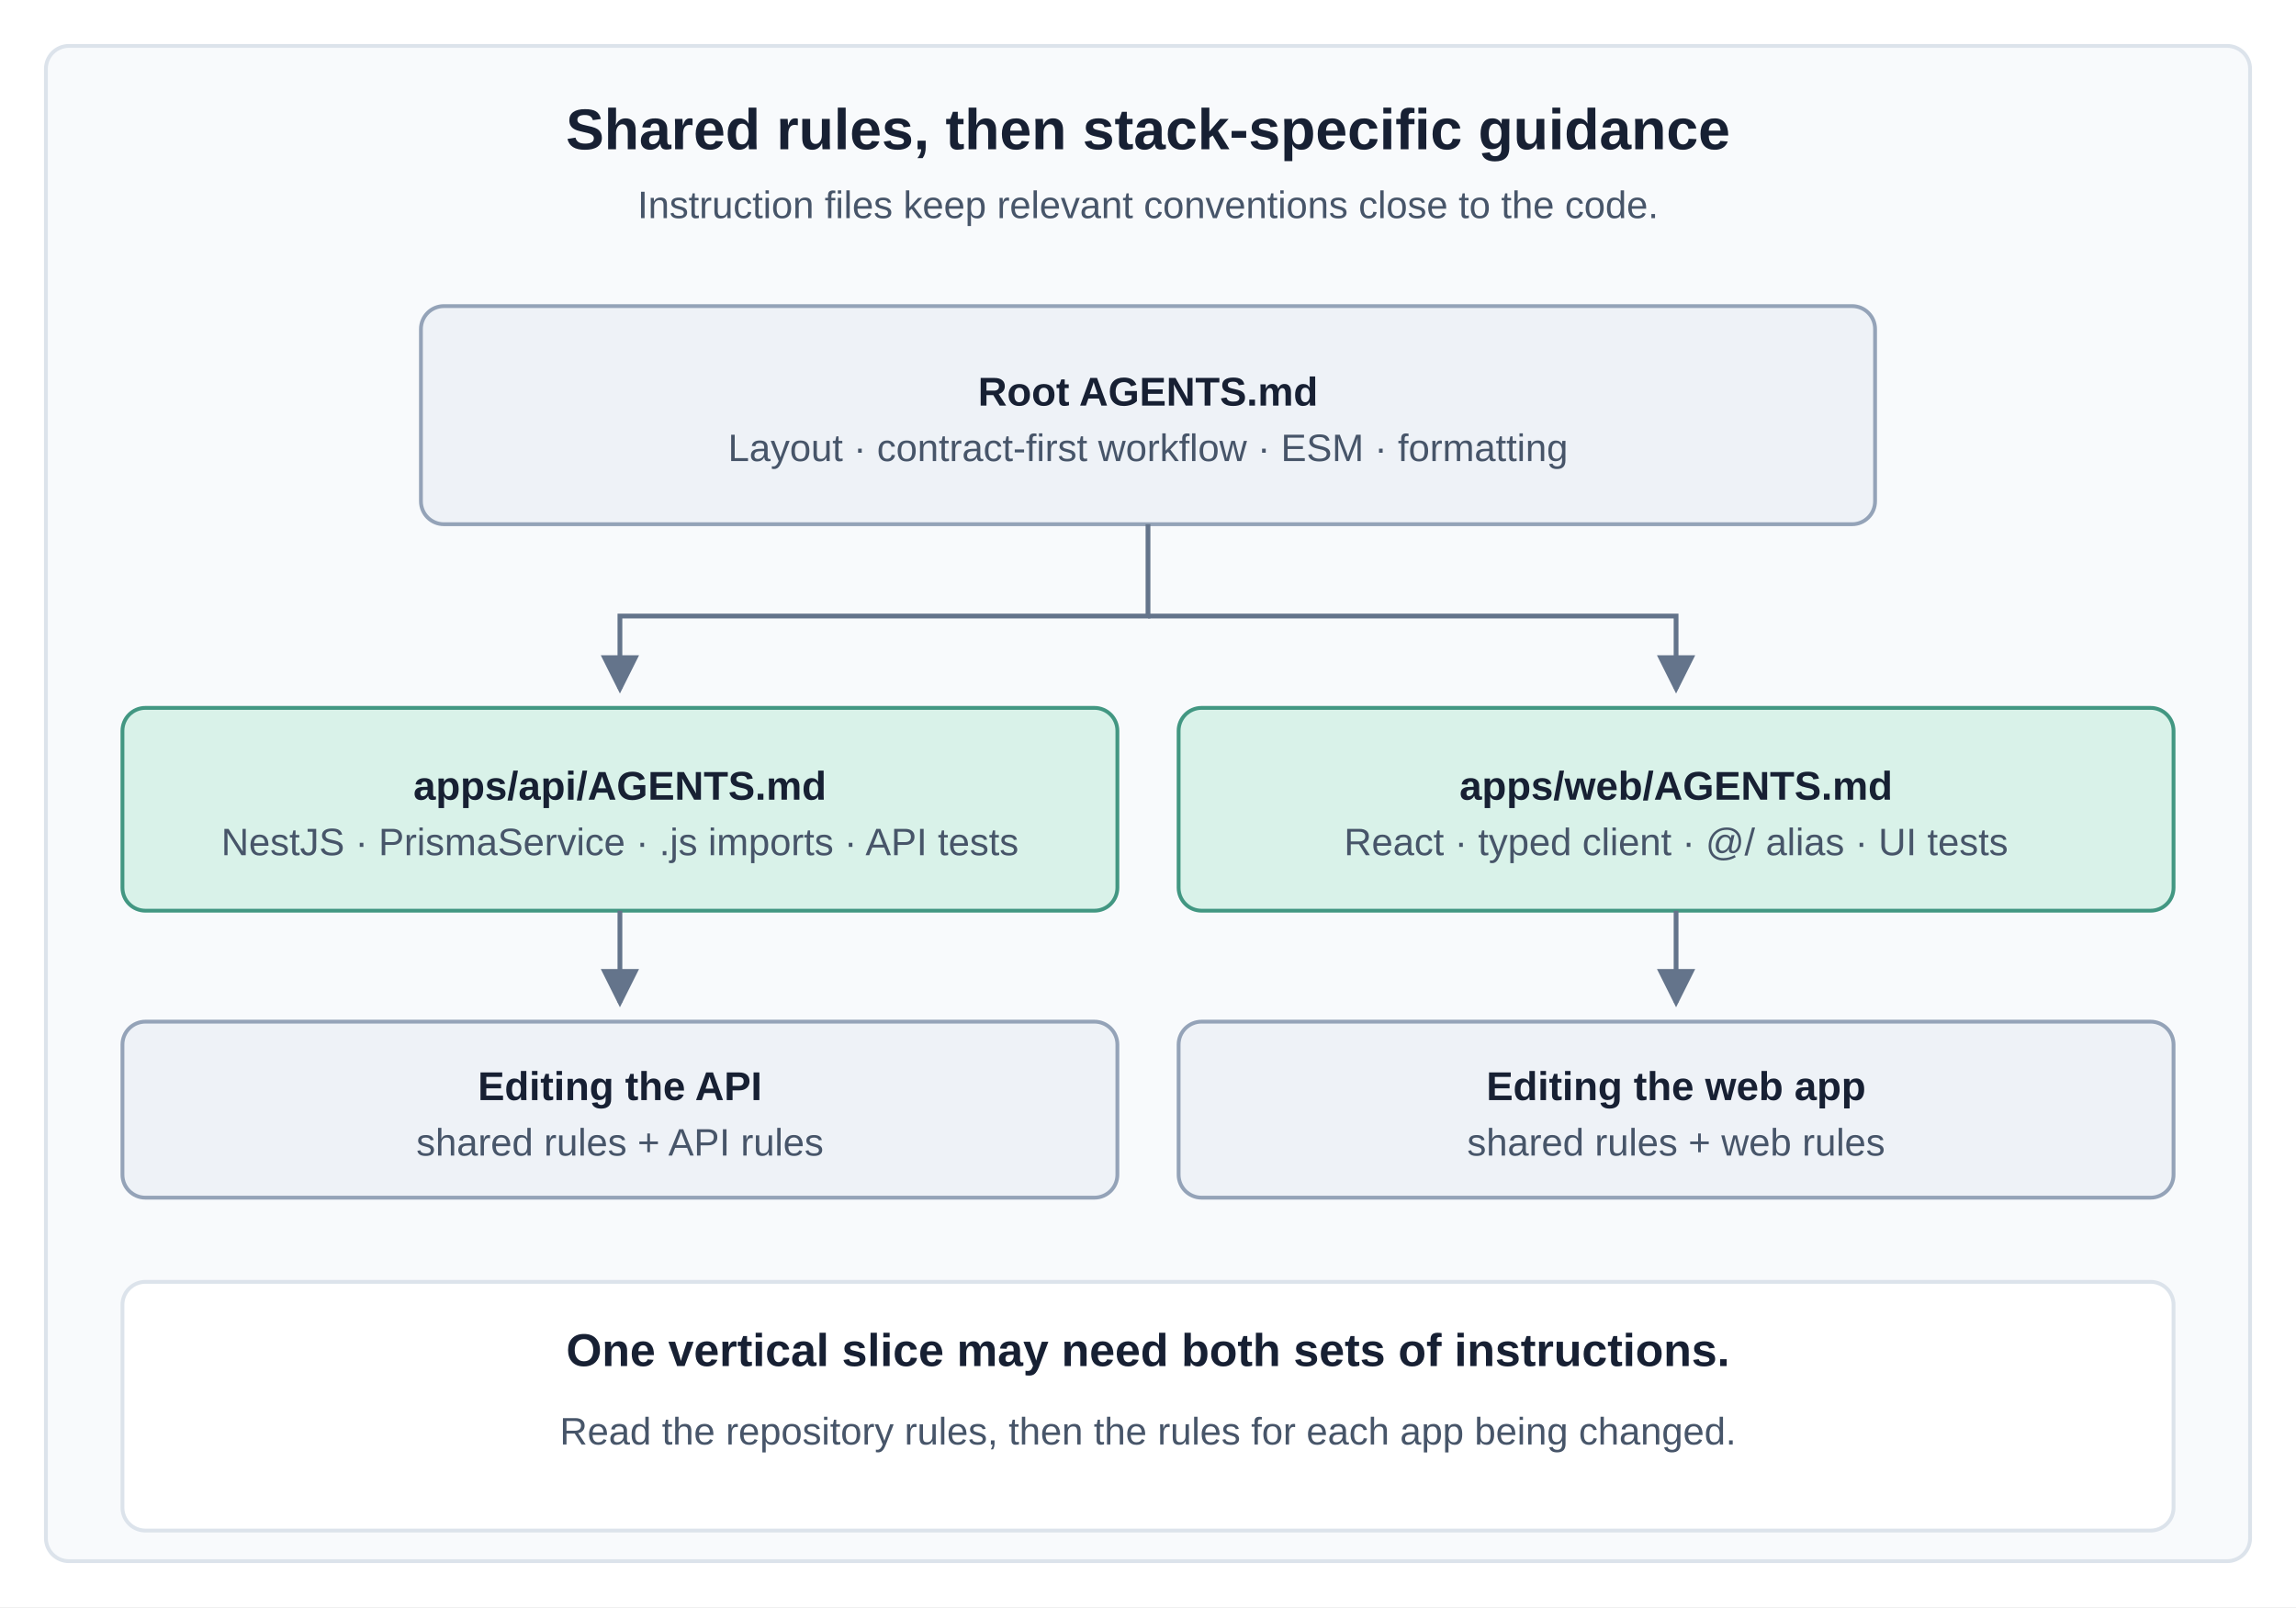
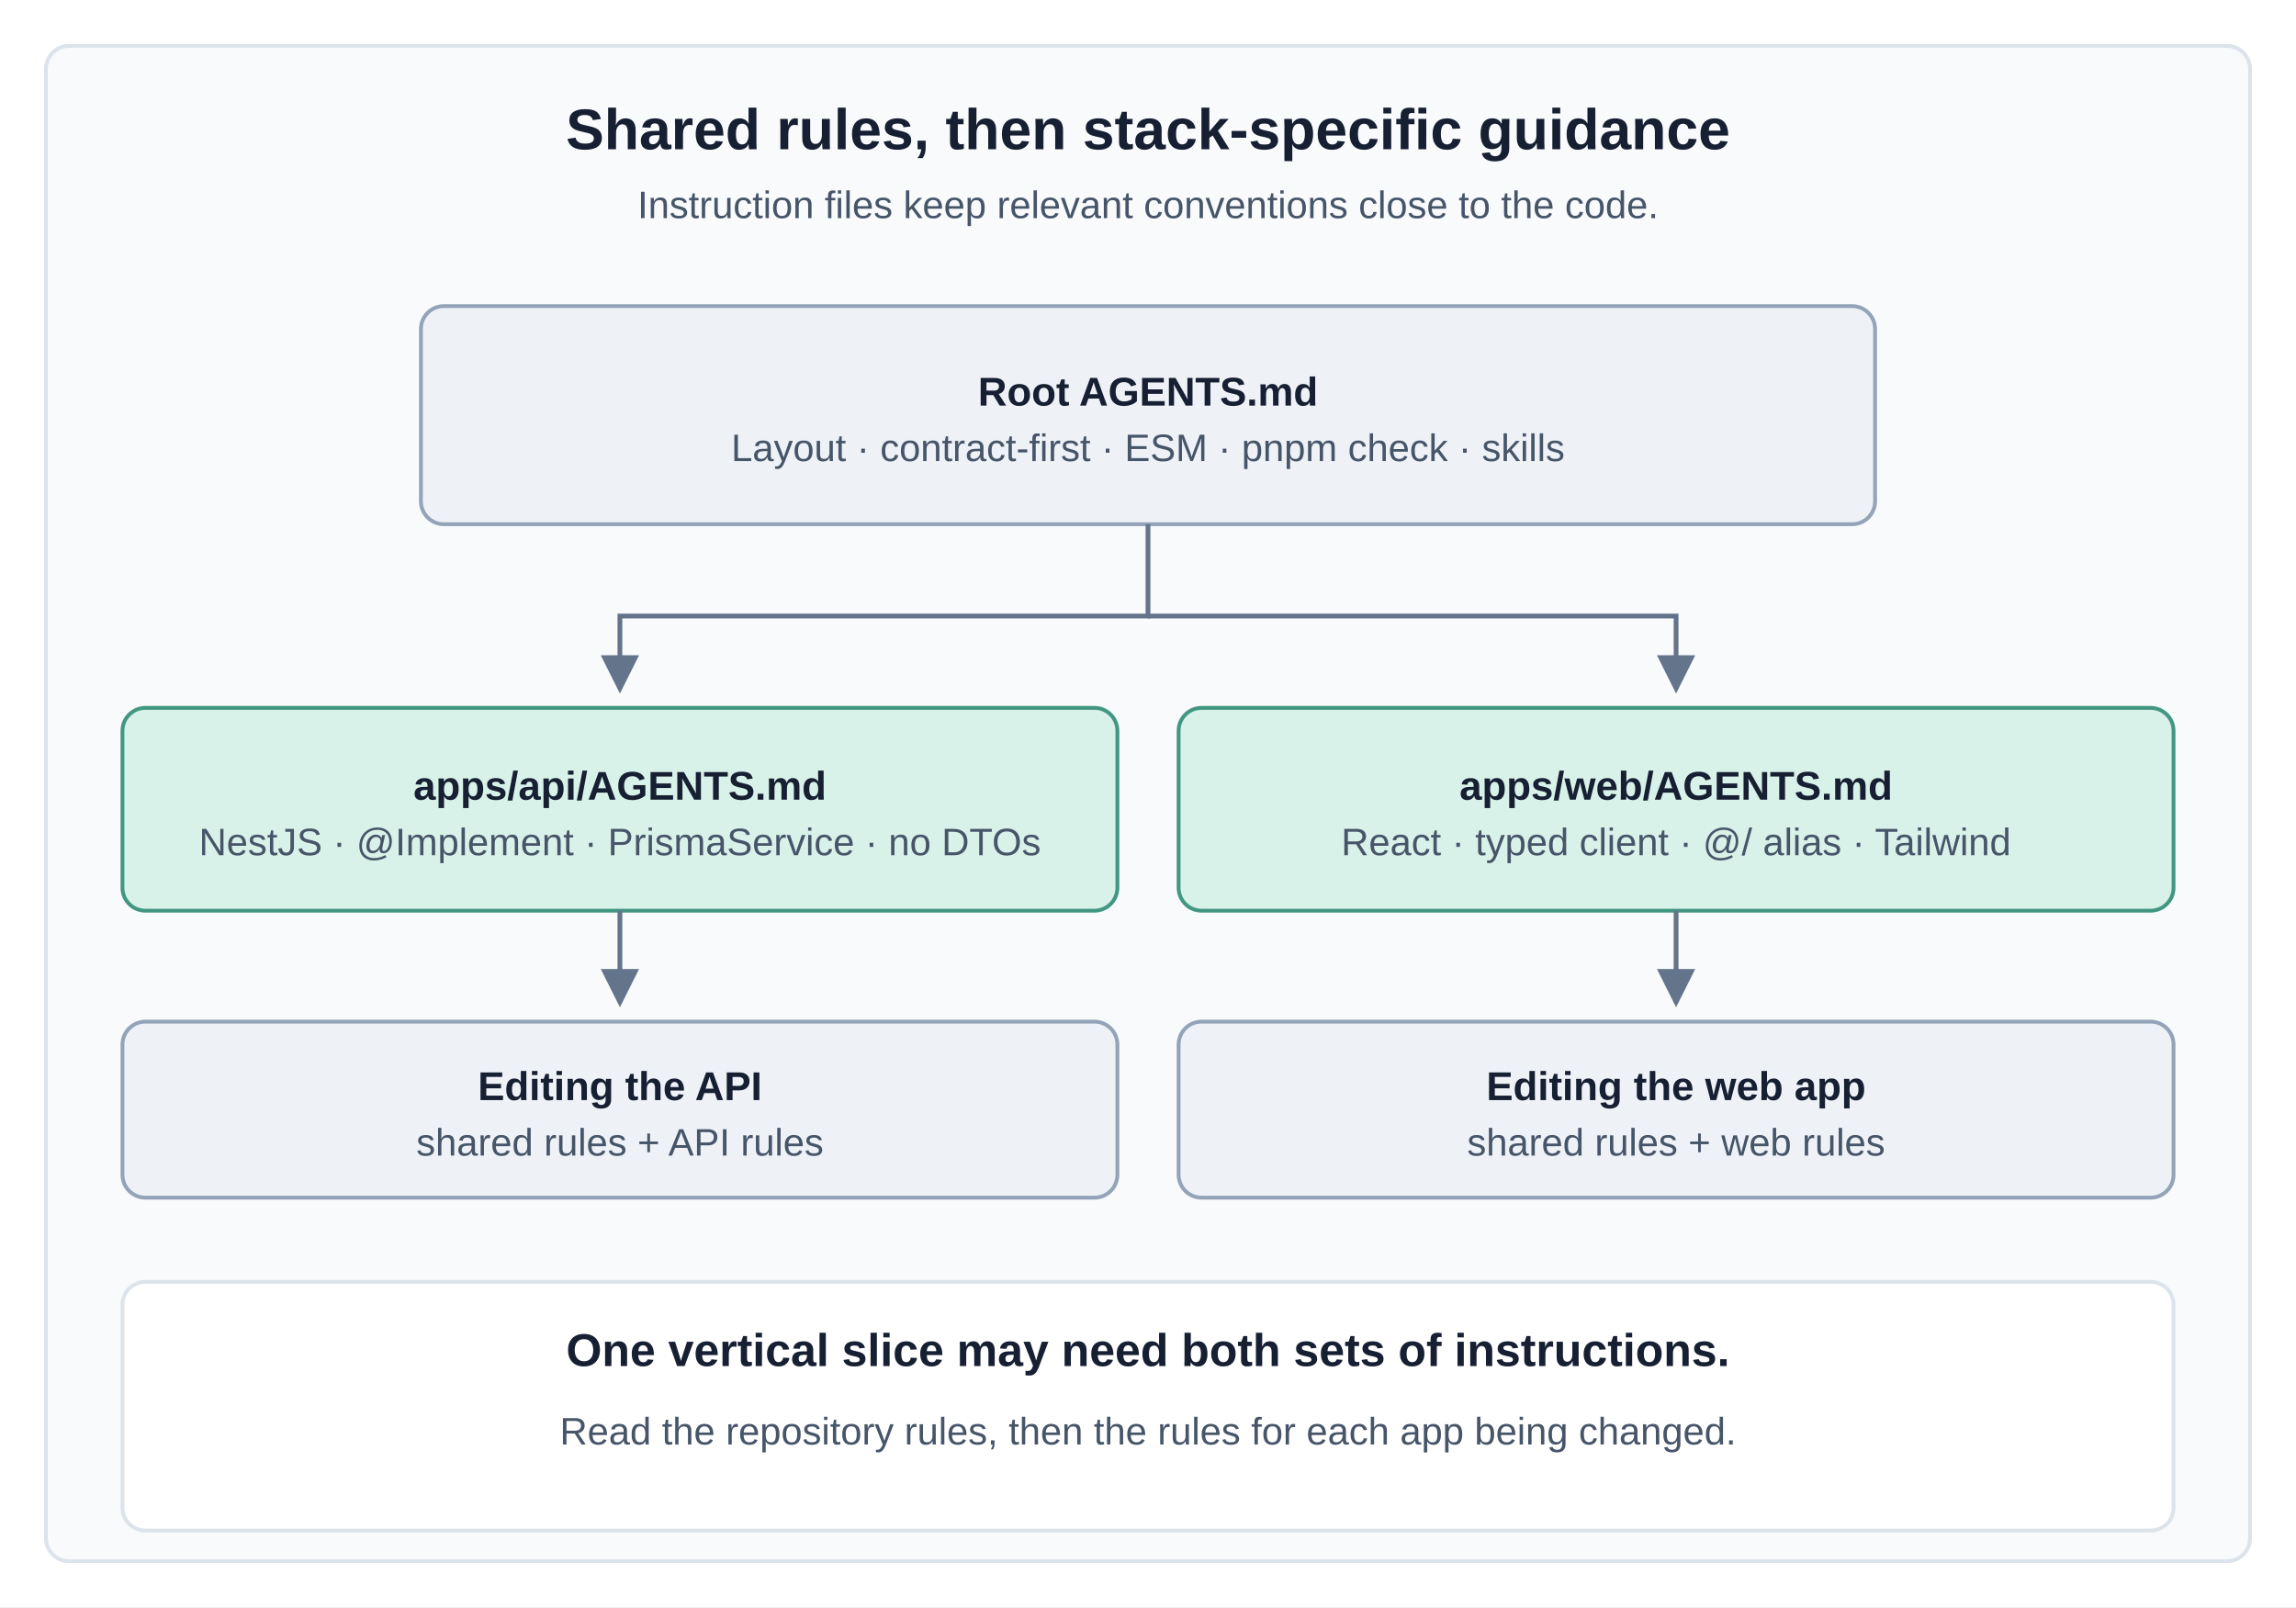
<svg xmlns="http://www.w3.org/2000/svg" width="1200" height="840" viewBox="0 0 1200 840" role="img" aria-labelledby="title desc">
  <defs>
    <marker id="arrow" markerWidth="8" markerHeight="8" refX="7" refY="4" orient="auto">
      <path d="M0 0 L8 4 L0 8 Z" fill="#64748b" />
    </marker>
    <style>text {font-family:Arial,Helvetica,sans-serif;fill:#172033} .title {font-size:30px;font-weight:700} .heading {font-size:24px;font-weight:700} .label {font-size:21px;font-weight:600} .body {font-size:20px;fill:#475569} .code {font-family:Menlo,Consolas,monospace;font-size:20px} .arrow {fill:none;stroke:#64748b;stroke-width:2.5;marker-end:url(#arrow)}</style>
  </defs>
  <rect width="1200" height="840" fill="white" />
  <rect x="24" y="24" width="1152" height="792" rx="12" fill="#f8fafc" stroke="#dce3eb" stroke-width="2" />
  <text x="600" y="78" class="title" text-anchor="middle">Shared rules, then stack-specific guidance</text>
  <text x="600" y="114" class="body" text-anchor="middle">Instruction files keep relevant conventions close to the code.</text>
  <rect x="220" y="160" width="760" height="114" rx="12" fill="#eef2f7" stroke="#94a3b8" stroke-width="2" />
  <text x="600.0" y="212.0" class="label" text-anchor="middle">Root AGENTS.md</text>
-   <text x="600.0" y="241.0" class="body" text-anchor="middle">Layout · contract-first workflow · ESM · formatting</text>
+   <text x="600.0" y="241.0" class="body" text-anchor="middle">Layout · contract-first · ESM · pnpm check · skills</text>
  <path d="M600 274 V322 H324 V360" class="arrow" />
  <path d="M600 322 H876 V360" class="arrow" />
  <rect x="64" y="370" width="520" height="106" rx="12" fill="#d9f2e9" stroke="#429782" stroke-width="2" />
  <text x="324.0" y="418.0" class="label" text-anchor="middle">apps/api/AGENTS.md</text>
-   <text x="324.0" y="447.0" class="body" text-anchor="middle">NestJS · PrismaService · .js imports · API tests</text>
+   <text x="324.0" y="447.0" class="body" text-anchor="middle">NestJS · @Implement · PrismaService · no DTOs</text>
  <rect x="616" y="370" width="520" height="106" rx="12" fill="#d9f2e9" stroke="#429782" stroke-width="2" />
  <text x="876.0" y="418.0" class="label" text-anchor="middle">apps/web/AGENTS.md</text>
-   <text x="876.0" y="447.0" class="body" text-anchor="middle">React · typed client · @/ alias · UI tests</text>
+   <text x="876.0" y="447.0" class="body" text-anchor="middle">React · typed client · @/ alias · Tailwind</text>
  <path d="M324 476 V524" class="arrow" />
  <path d="M876 476 V524" class="arrow" />
  <rect x="64" y="534" width="520" height="92" rx="12" fill="#eef2f7" stroke="#94a3b8" stroke-width="2" />
  <text x="324.0" y="575.0" class="label" text-anchor="middle">Editing the API</text>
  <text x="324.0" y="604.0" class="body" text-anchor="middle">shared rules + API rules</text>
  <rect x="616" y="534" width="520" height="92" rx="12" fill="#eef2f7" stroke="#94a3b8" stroke-width="2" />
  <text x="876.0" y="575.0" class="label" text-anchor="middle">Editing the web app</text>
  <text x="876.0" y="604.0" class="body" text-anchor="middle">shared rules + web rules</text>
  <rect x="64" y="670" width="1072" height="130" rx="12" fill="#ffffff" stroke="#dce3eb" stroke-width="2" />
  <text x="600" y="714" class="heading" text-anchor="middle">One vertical slice may need both sets of instructions.</text>
  <text x="600" y="755" class="body" text-anchor="middle">Read the repository rules, then the rules for each app being changed.</text>
</svg>
